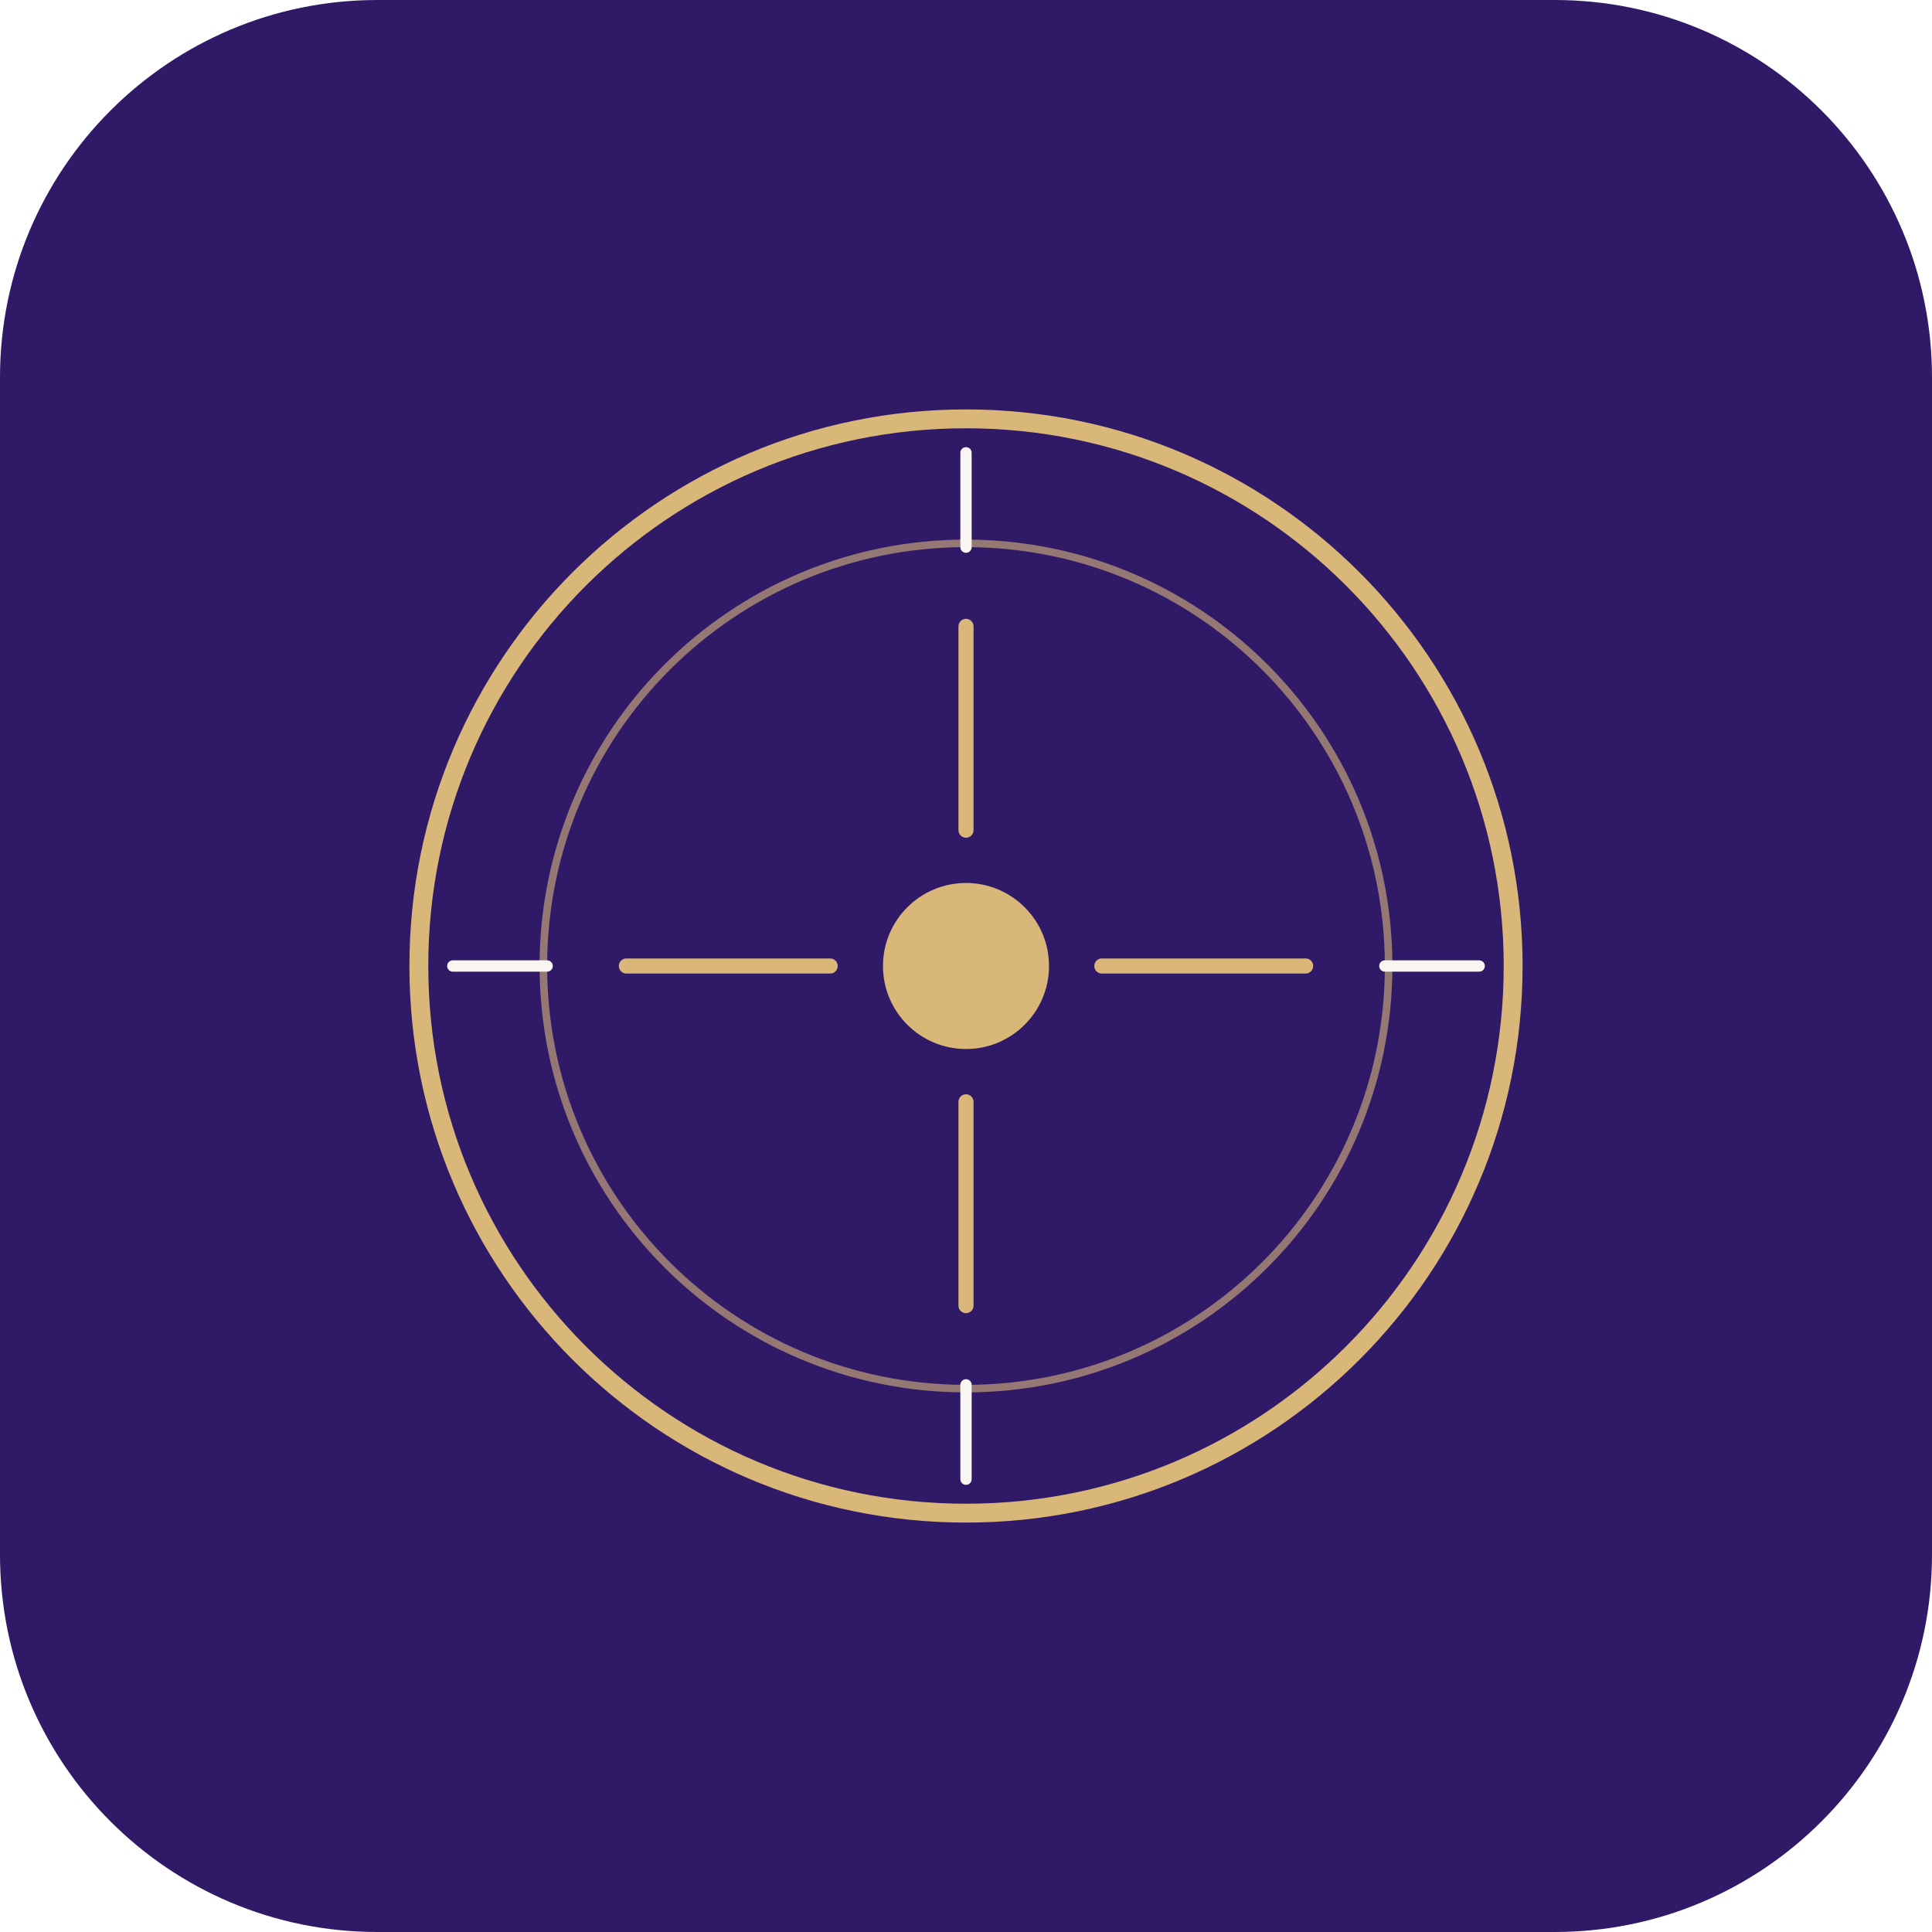
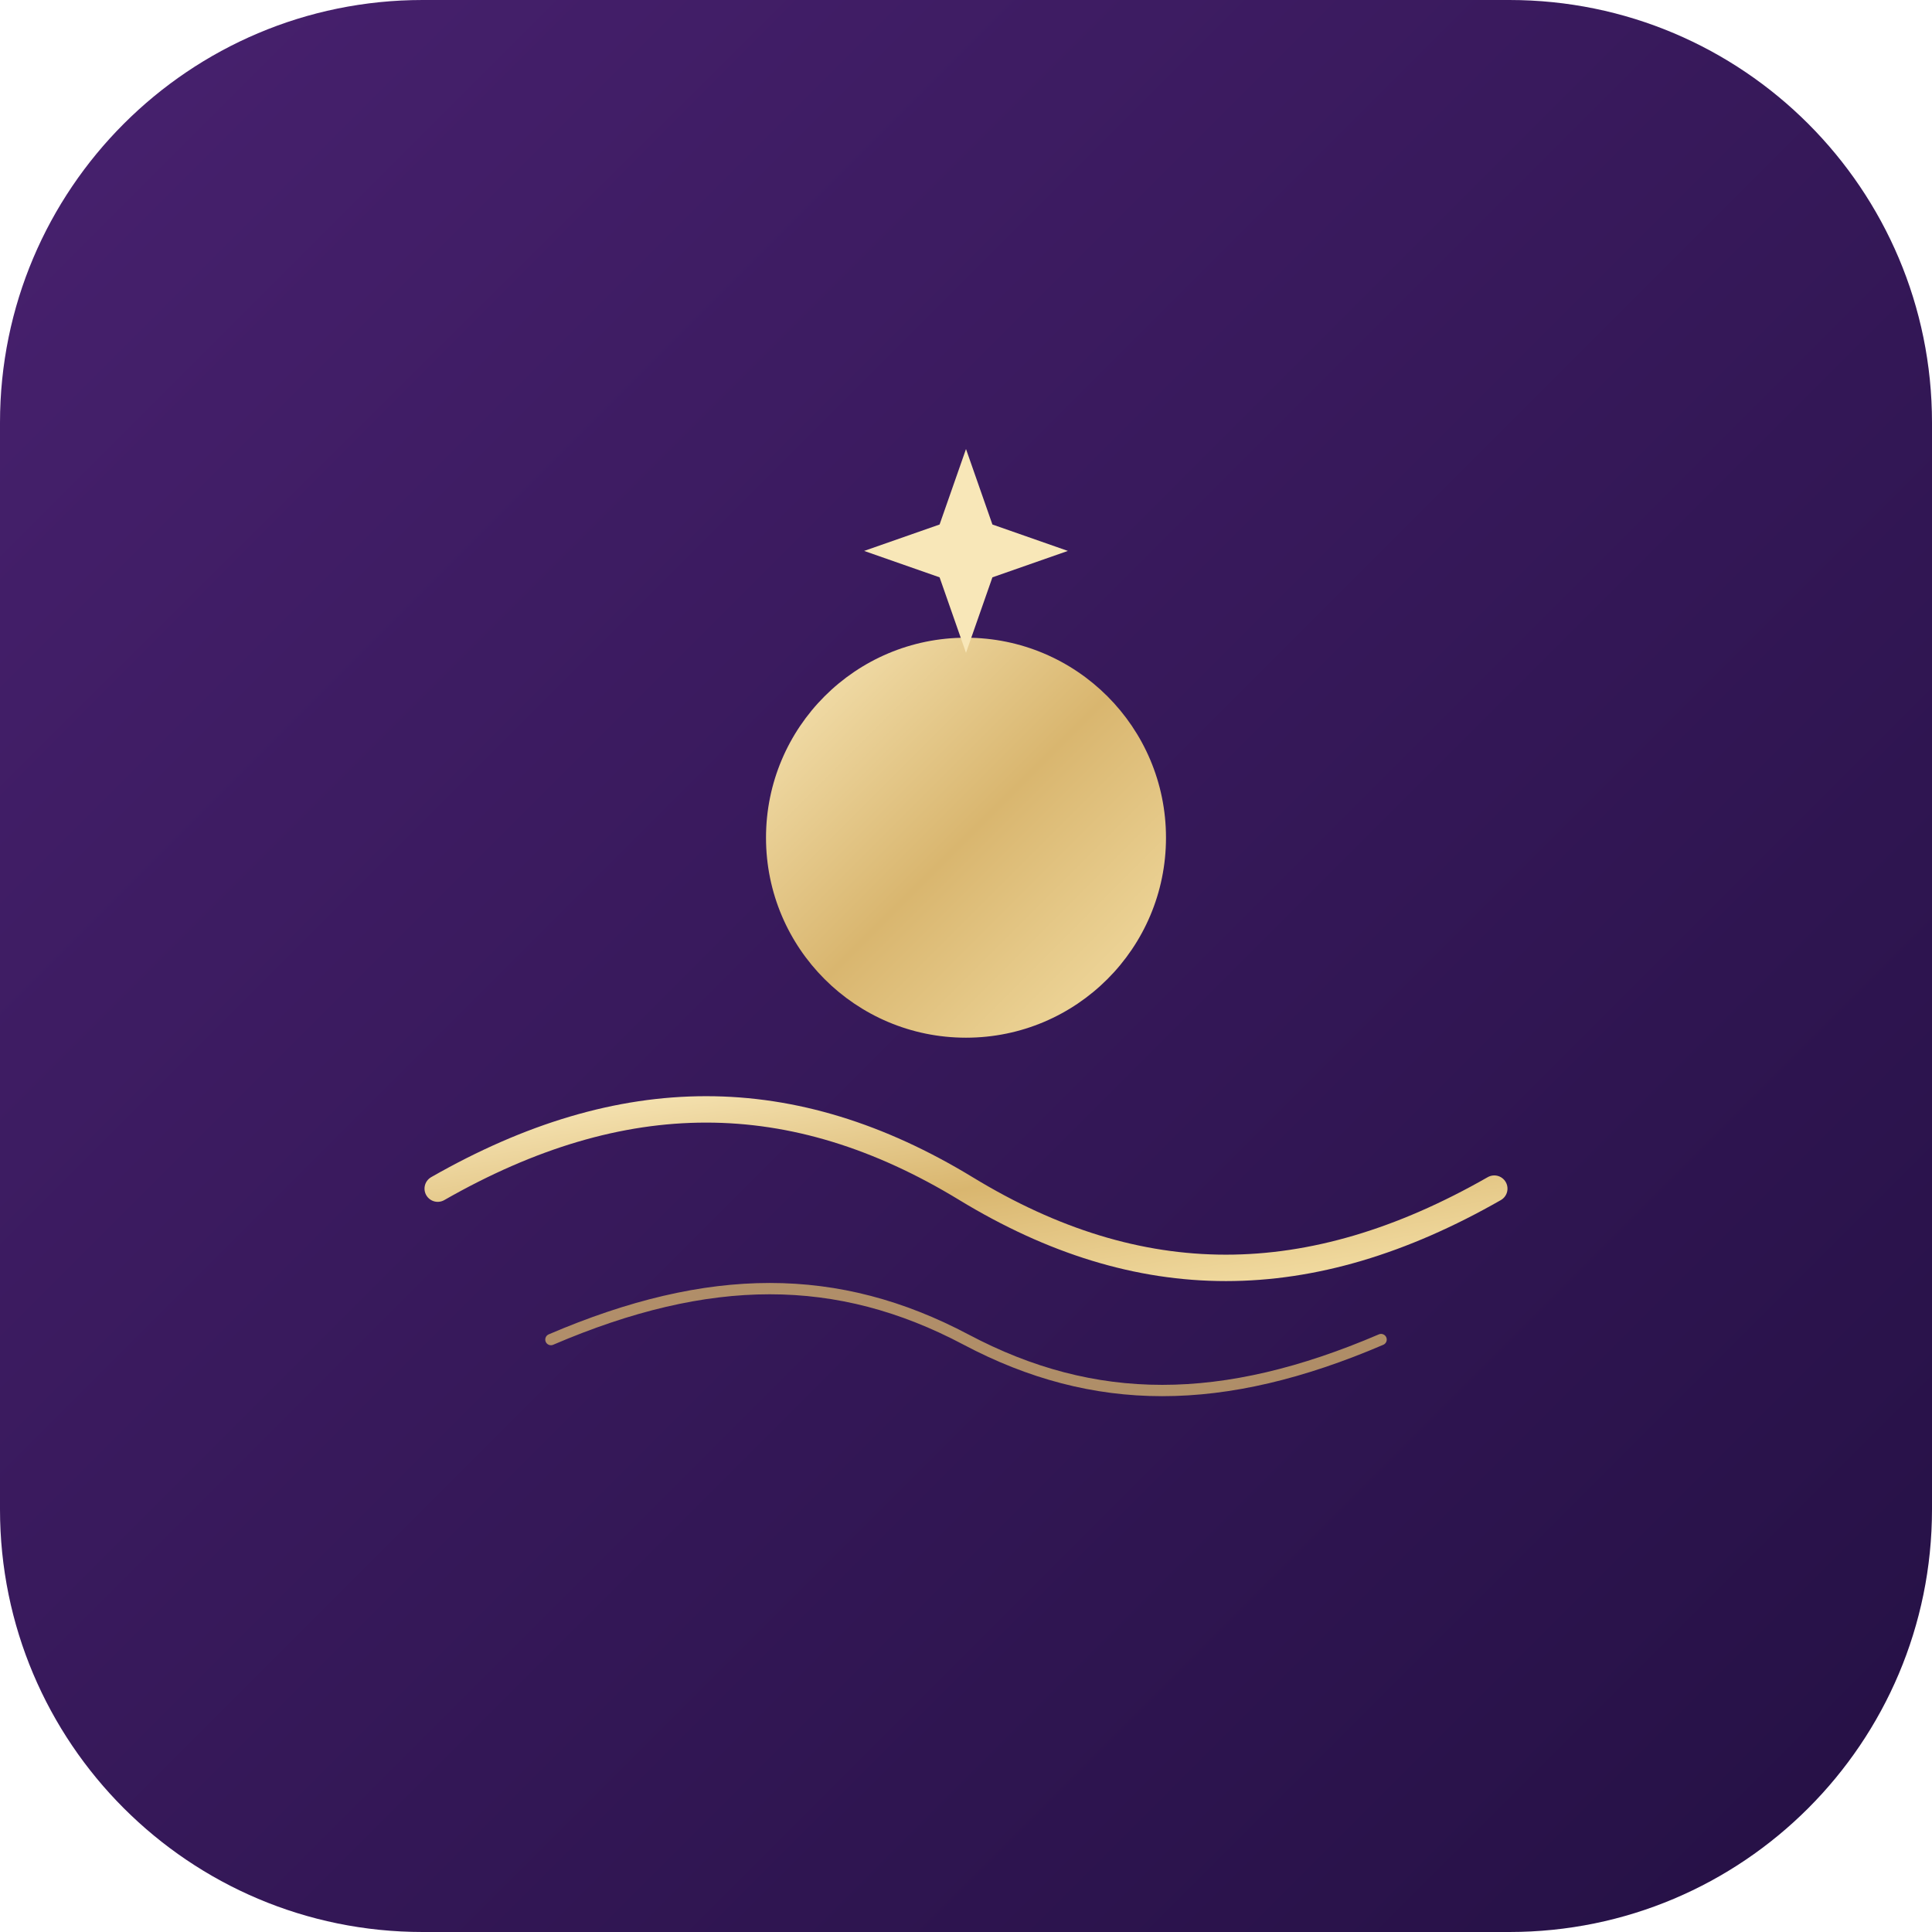
- <svg xmlns="http://www.w3.org/2000/svg" viewBox="0 0 512 512">
-   <rect width="512" height="512" rx="100" fill="#301A68" />
-   <circle cx="256" cy="256" r="145" fill="none" stroke="#D9B779" stroke-width="5" />
-   <circle cx="256" cy="256" r="112" fill="none" stroke="#D9B779" stroke-width="2" opacity="0.6" />
-   <circle cx="256" cy="256" r="22" fill="#D9B779" />
-   <path d="M256 166 V220 M256 292 V346 M166 256 H220 M292 256 H346" stroke="#D9B779" stroke-width="4" stroke-linecap="round" />
-   <path d="M256 120 V145 M256 367 V392 M120 256 H145 M367 256 H392" stroke="#F9F6F2" stroke-width="3" stroke-linecap="round" />
+ <svg xmlns="http://www.w3.org/2000/svg" width="512" height="512" viewBox="0 0 512 512">
+   <defs>
+     <linearGradient id="bg" x1="0" y1="0" x2="1" y2="1">
+       <stop offset="0%" stop-color="#48216F" />
+       <stop offset="100%" stop-color="#241044" />
+     </linearGradient>
+     <linearGradient id="gold" x1="0" y1="0" x2="1" y2="1">
+       <stop offset="0%" stop-color="#F8E7B8" />
+       <stop offset="50%" stop-color="#D9B66F" />
+       <stop offset="100%" stop-color="#F4DFA6" />
+     </linearGradient>
+   </defs>
+   <rect width="512" height="512" rx="112" fill="url(#bg)" />
+   <circle cx="256" cy="222" r="53" fill="url(#gold)" />
+   <path d="M116 315 C165 287 210 287 256 315 C302 343 347 343 396 315" fill="none" stroke="url(#gold)" stroke-width="7" stroke-linecap="round" />
+   <path d="M146 355 C188 337 222 337 256 355 C290 373 324 373 366 355" fill="none" stroke="#D9B66F" stroke-width="3" stroke-linecap="round" opacity="0.75" />
+   <path d="M256 119 L263 139 L283 146 L263 153 L256 173 L249 153 L229 146 L249 139 Z" fill="#F8E7B8" />
</svg>
